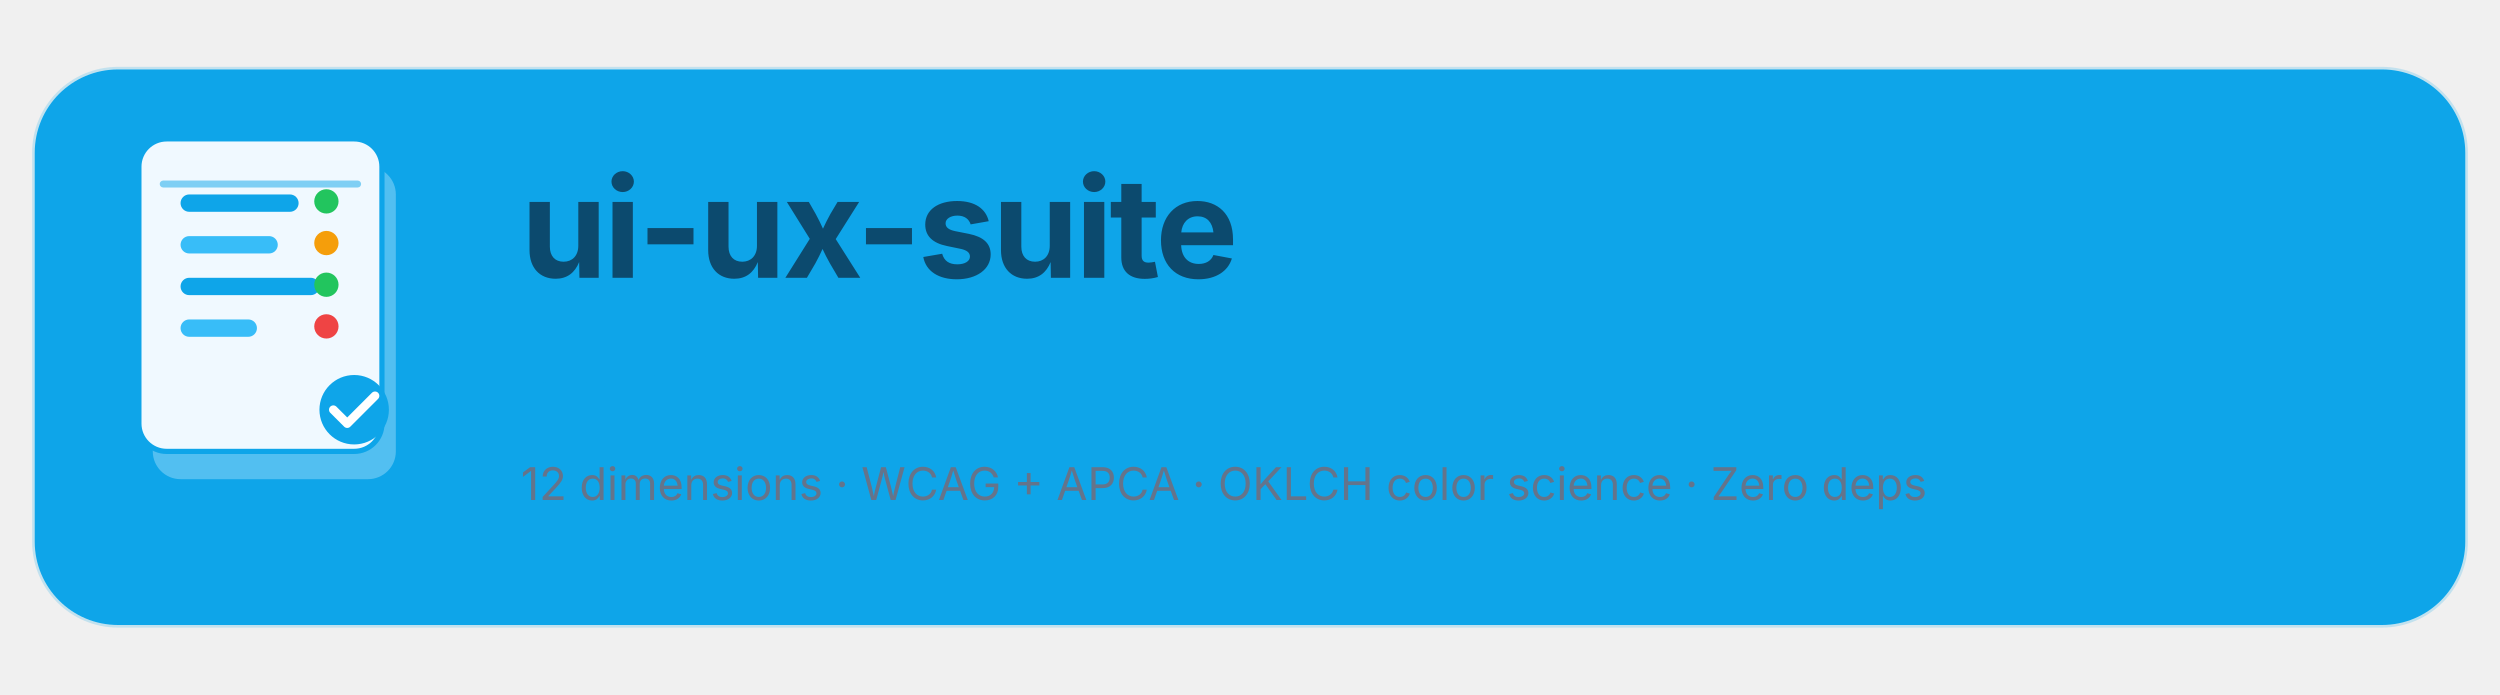
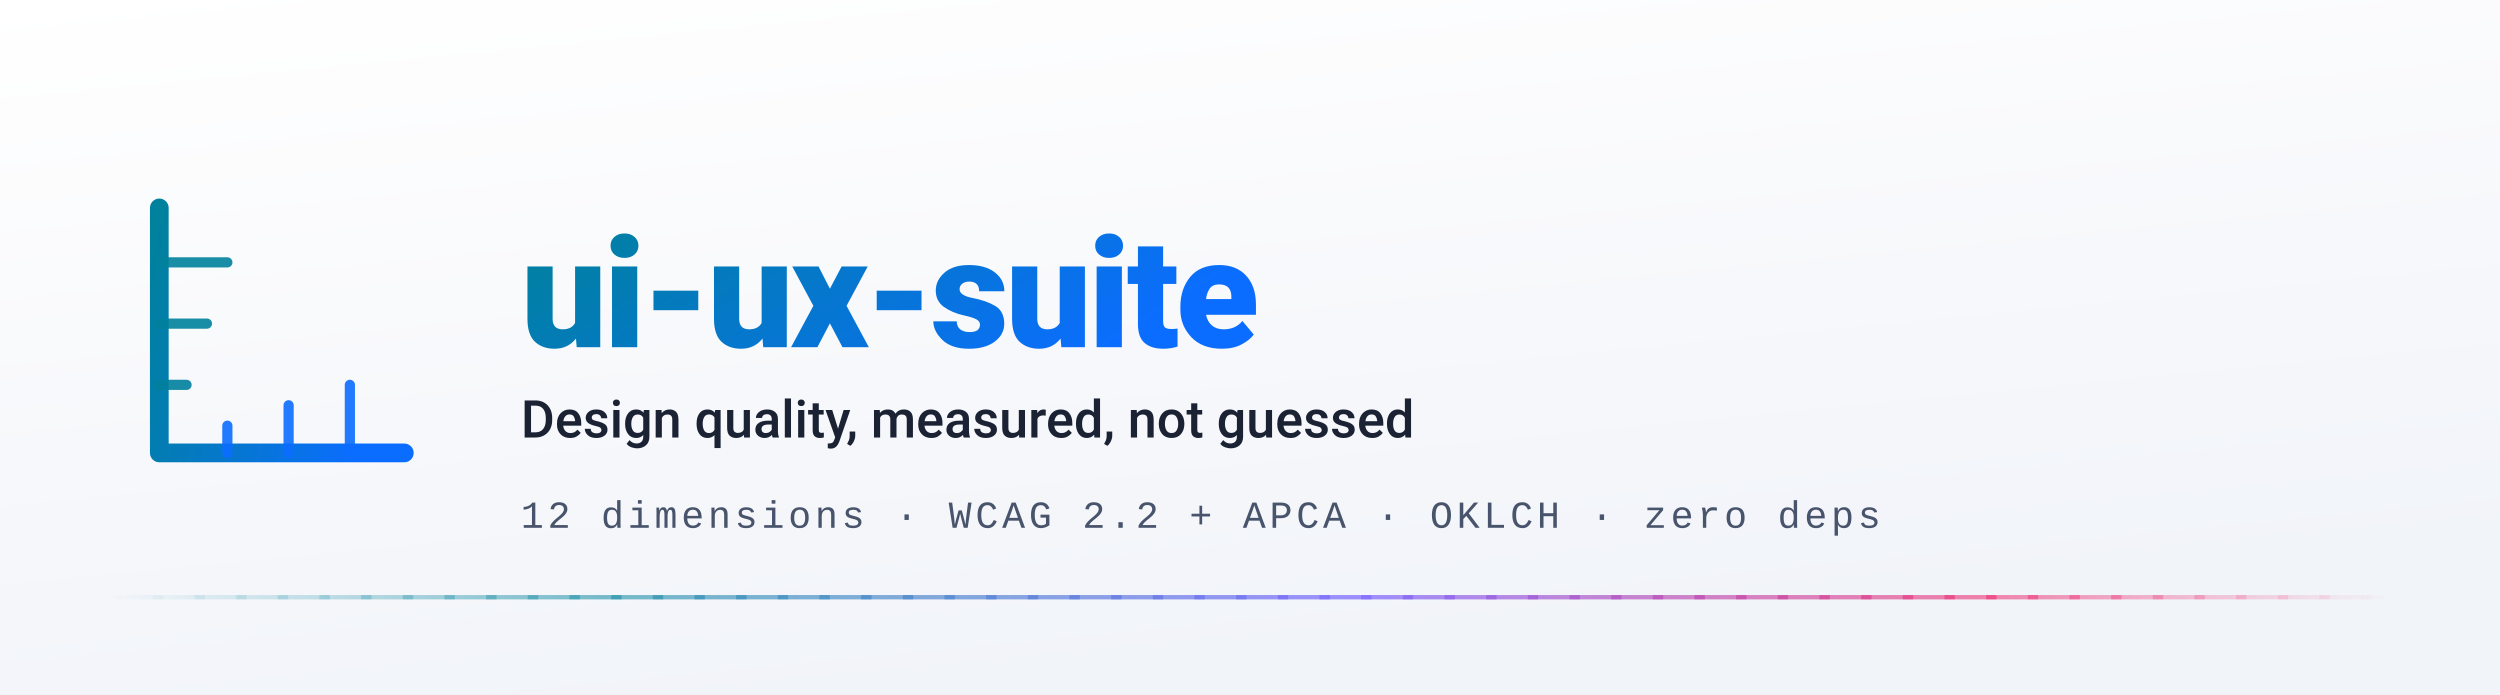
- <svg xmlns="http://www.w3.org/2000/svg" viewBox="0 0 720 200" fill="none">
+ <svg xmlns="http://www.w3.org/2000/svg" viewBox="0 0 720 200" fill="none" role="img" aria-label="ui-ux-suite: design quality, measured, not guessed">
+   <defs>
+     <linearGradient id="u-bg" x1="0" y1="0" x2="0.35" y2="1">
+       <stop offset="0%" stop-color="#FFFFFF" />
+       <stop offset="60%" stop-color="#F7F8FB" />
+       <stop offset="100%" stop-color="#F1F4F9" />
+     </linearGradient>
+     <linearGradient id="u-brand" x1="0" y1="0" x2="1" y2="0.25" gradientUnits="objectBoundingBox">
+       <stop offset="0%" stop-color="#00819C" />
+       <stop offset="100%" stop-color="#0B6DFF" />
+       <animateTransform attributeName="gradientTransform" type="translate" values="-0.12 0; 0.12 0; -0.12 0" dur="18s" repeatCount="indefinite" />
+     </linearGradient>
+     <linearGradient id="u-horizonline" gradientUnits="userSpaceOnUse" x1="32" y1="172" x2="688" y2="172">
+       <stop offset="0%" stop-color="#00819C" stop-opacity="0" />
+       <stop offset="22%" stop-color="#00819C" stop-opacity="0.55" />
+       <stop offset="55%" stop-color="#725BFF" stop-opacity="0.7" />
+       <stop offset="82%" stop-color="#EB0054" stop-opacity="0.5" />
+       <stop offset="100%" stop-color="#EB0054" stop-opacity="0" />
+     </linearGradient>
+     <linearGradient id="u-gridfade" gradientUnits="userSpaceOnUse" x1="0" y1="172" x2="0" y2="200">
+       <stop offset="0%" stop-color="#00819C" stop-opacity="0.45" />
+       <stop offset="55%" stop-color="#0B6DFF" stop-opacity="0.22" />
+       <stop offset="100%" stop-color="#EB0054" stop-opacity="0.05" />
+     </linearGradient>
+     <clipPath id="u-gridclip">
+       <rect x="0" y="172" width="720" height="28" />
+     </clipPath>
+   </defs>
  <style>
-     @keyframes scan {
-       0%,100% { transform: translateY(0); opacity: 0.6; }
-       50% { transform: translateY(40px); opacity: 1; }
-     }
-     @keyframes pulse {
-       0%,100% { opacity: 0.3; }
-       50% { opacity: 0.9; }
-     }
-     @keyframes barGrow {
-       0%,100% { transform: scaleX(0.7); }
-       50% { transform: scaleX(1); }
-     }
-     @keyframes shimmer {
-       0%,100% { opacity: 0.06; }
-       50% { opacity: 0.12; }
-     }
-     .scan-line { animation: scan 3.5s ease-in-out infinite; }
-     .bar1 { animation: barGrow 2.5s ease-in-out infinite; transform-origin: left center; }
-     .bar2 { animation: barGrow 2.5s ease-in-out infinite 0.3s; transform-origin: left center; }
-     .bar3 { animation: barGrow 2.5s ease-in-out infinite 0.6s; transform-origin: left center; }
-     .bar4 { animation: barGrow 2.5s ease-in-out infinite 0.9s; transform-origin: left center; }
-     .dot1 { animation: pulse 2s ease-in-out infinite; }
-     .dot2 { animation: pulse 2s ease-in-out infinite 0.5s; }
-     .dot3 { animation: pulse 2s ease-in-out infinite 1s; }
-     .bg-shimmer { animation: shimmer 5s ease-in-out infinite; }
+     .disp { font-family: system-ui, -apple-system, 'Segoe UI', Roboto, 'Helvetica Neue', Arial, sans-serif; }
+     .mono { font-family: ui-monospace, SFMono-Regular, 'SF Mono', Menlo, Consolas, 'Liberation Mono', monospace; }
+     .sub  { font-size: 15px; font-weight: 500; fill: #1A2233; }
+     .tag  { font-size: 11px; letter-spacing: 1.1px; fill: #48546B; }
+ 
+     @keyframes u-flow { to { stroke-dashoffset: -240; } }
+     .flowline { animation: u-flow 14s linear infinite; }
+ 
    @media (prefers-reduced-motion: reduce) {
      * { animation: none !important; }
-       .bar1, .bar2, .bar3, .bar4 { transform: scaleX(1) !important; }
    }
  </style>
-   <rect x="10" y="20" width="700" height="160" rx="24" fill="#f0f9ff" stroke="#0ea5e9" stroke-width="1.5" stroke-opacity="0.2" />
-   <rect class="bg-shimmer" x="10" y="20" width="700" height="160" rx="24" fill="#0ea5e9" />
-   <g transform="translate(40, 40)">
-     <rect x="4" y="8" width="70" height="90" rx="8" fill="#bae6fd" opacity="0.4" />
-     <rect x="0" y="0" width="70" height="90" rx="8" fill="#f0f9ff" stroke="#0ea5e9" stroke-width="1.5" />
-     <rect class="bar1" x="12" y="16" width="34" height="5" rx="2.5" fill="#0ea5e9" />
-     <rect class="bar2" x="12" y="28" width="28" height="5" rx="2.5" fill="#38bdf8" />
-     <rect class="bar3" x="12" y="40" width="40" height="5" rx="2.5" fill="#0ea5e9" />
-     <rect class="bar4" x="12" y="52" width="22" height="5" rx="2.5" fill="#38bdf8" />
-     <circle class="dot1" cx="54" cy="18" r="3.5" fill="#22c55e" />
-     <circle class="dot2" cx="54" cy="30" r="3.5" fill="#f59e0b" />
-     <circle class="dot3" cx="54" cy="42" r="3.5" fill="#22c55e" />
-     <circle class="dot1" cx="54" cy="54" r="3.5" fill="#ef4444" />
-     <rect class="scan-line" x="6" y="12" width="58" height="2" rx="1" fill="#0ea5e9" opacity="0.5" />
-     <circle cx="62" cy="78" r="10" fill="#0ea5e9" />
-     <path d="M56 78 L60 82 L68 74" stroke="#ffffff" stroke-width="2.5" fill="none" stroke-linecap="round" stroke-linejoin="round" />
+   <rect width="720" height="200" fill="url(#u-bg)" />
+   <g id="grid" clip-path="url(#u-gridclip)" opacity="0">
+     <g stroke="url(#u-gridfade)" stroke-width="1" fill="none">
+       <path d="M360 172 L-620 200" />
+       <path d="M360 172 L-180 200" />
+       <path d="M360 172 L40 200" />
+       <path d="M360 172 L170 200" />
+       <path d="M360 172 L262 200" />
+       <path d="M360 172 L320 200" />
+       <path d="M360 172 L360 200" />
+       <path d="M360 172 L400 200" />
+       <path d="M360 172 L458 200" />
+       <path d="M360 172 L550 200" />
+       <path d="M360 172 L680 200" />
+       <path d="M360 172 L900 200" />
+       <path d="M360 172 L1340 200" />
+     </g>
+     <g stroke="url(#u-gridfade)" stroke-width="1" fill="none">
+       <line x1="0" y1="174" x2="720" y2="174" />
+       <line x1="0" y1="177" x2="720" y2="177" />
+       <line x1="0" y1="181.5" x2="720" y2="181.5" />
+       <line x1="0" y1="188" x2="720" y2="188" />
+       <line x1="0" y1="197" x2="720" y2="197" />
+     </g>
  </g>
-   <text x="150" y="80" font-family="system-ui, -apple-system, sans-serif" font-size="40" font-weight="700" fill="#0c4a6e" letter-spacing="-1">ui-ux-suite</text>
-   <text x="150" y="112" font-family="system-ui, -apple-system, sans-serif" font-size="17" fill="#0ea5e9" font-weight="500">Design quality, measured, not guessed</text>
-   <text x="150" y="144" font-family="system-ui, -apple-system, sans-serif" font-size="13" fill="#64748b">12 dimensions  ·  WCAG + APCA  ·  OKLCH color science  ·  Zero deps</text>
+   <g opacity="0.95">
+     <line x1="32" y1="172" x2="688" y2="172" stroke="url(#u-horizonline)" stroke-width="1.25" />
+     <line class="flowline" x1="32" y1="172" x2="688" y2="172" stroke="url(#u-horizonline)" stroke-width="1.25" stroke-dasharray="3 9" opacity="0.85" />
+   </g>
+   <g transform="translate(40,54) scale(0.98)">
+     <path d="M6 6 L6 78 L78 78" stroke="url(#u-brand)" stroke-width="5.5" stroke-linecap="round" stroke-linejoin="round" fill="none" />
+     <path d="M6 58 h8 M6 40 h14 M6 22 h20" stroke="#00819C" stroke-width="3" stroke-linecap="round" opacity="0.9" />
+     <path d="M26 78 v-8 M44 78 v-14 M62 78 v-20" stroke="#0B6DFF" stroke-width="3" stroke-linecap="round" opacity="0.9" />
+   </g>
+   <text class="disp" x="150" y="100" font-size="44" font-weight="800" letter-spacing="-1" fill="url(#u-brand)">ui-ux-suite</text>
+   <text class="disp sub" x="150" y="126">Design quality, measured, not guessed</text>
+   <text class="mono tag" x="150" y="152">12 dimensions · WCAG 2.2 + APCA · OKLCH · zero deps</text>
</svg>
